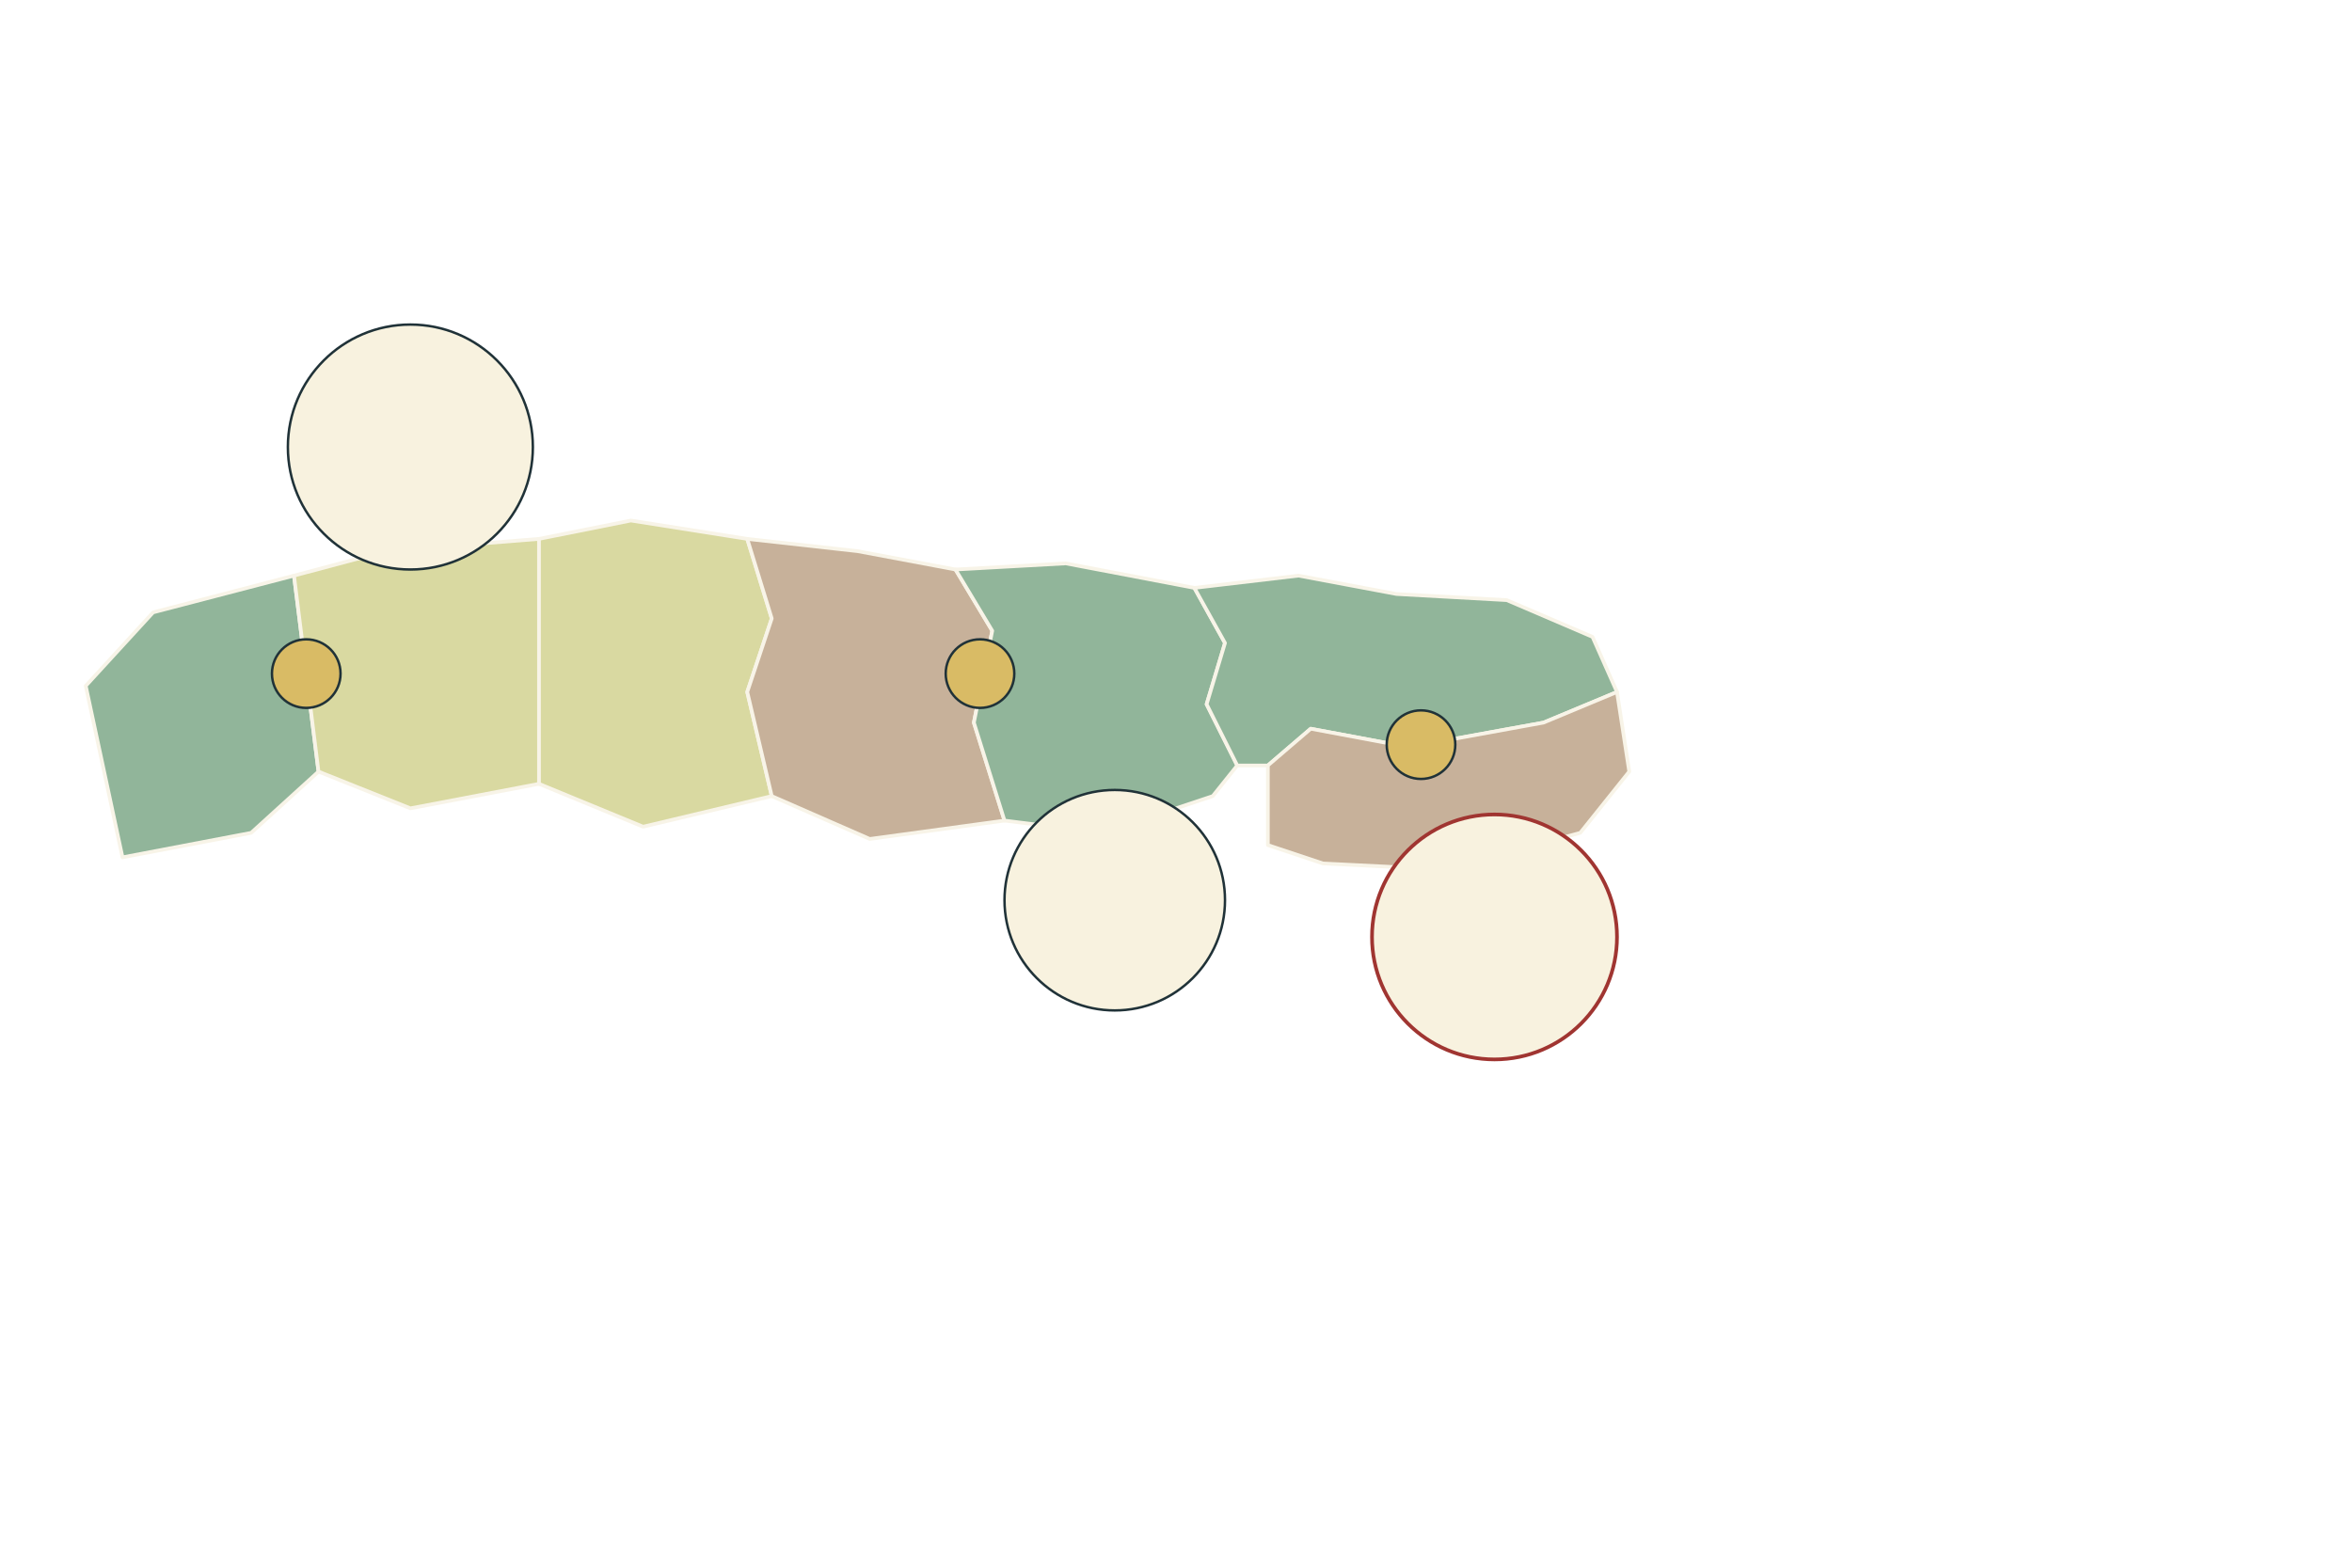
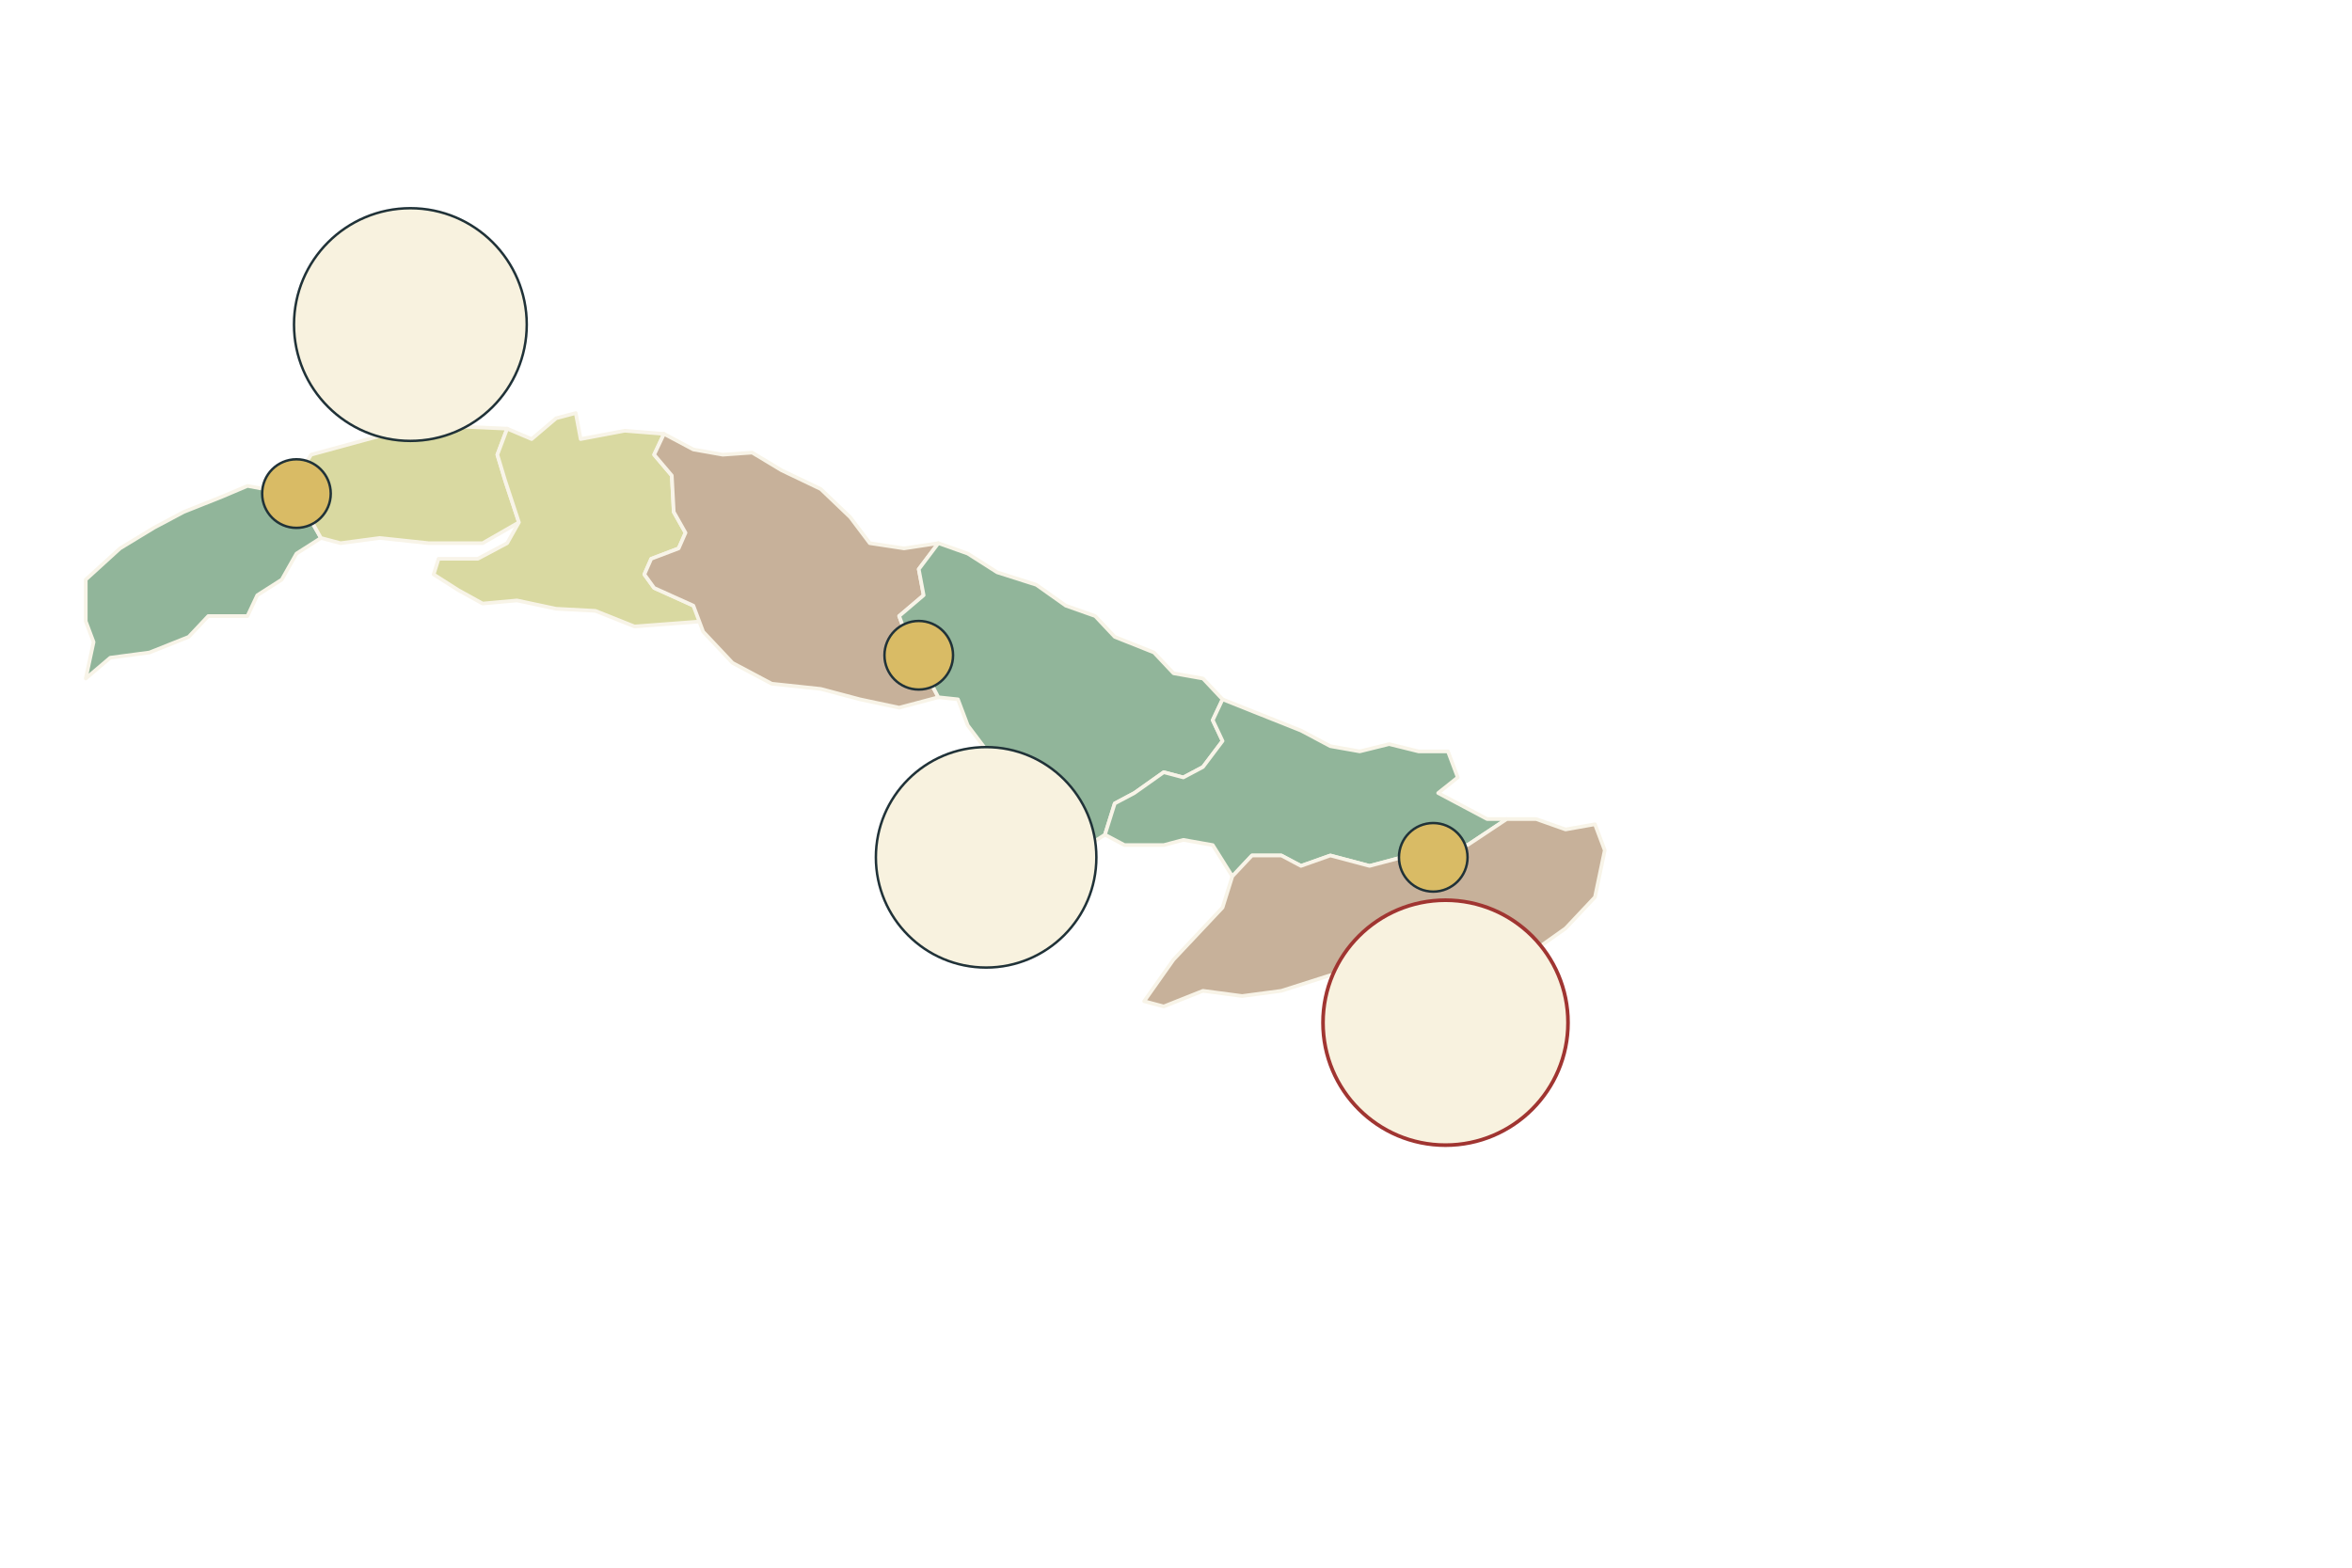
<svg xmlns="http://www.w3.org/2000/svg" width="1920" height="1280" viewBox="0 0 1920 1280">
  <g id="Layer_1" data-name="Layer 1">
-     <polygon id="Pinar_del_Río" data-name="Pinar del Río" points="70,560 125,500 240,470 260,630 205,680 100,700" fill="#91b59a" stroke="#f8f4e8" stroke-width="3" stroke-linejoin="round" />
-     <polygon id="La_Habana" data-name="La Habana" points="240,470 315,450 440,440 440,640 335,660 260,630" fill="#d9d9a1" stroke="#f8f4e8" stroke-width="3" stroke-linejoin="round" />
-     <polygon id="Matanzas" points="440,440 515,425 610,440 630,505 610,565 630,650 525,675 440,640" fill="#d9d9a1" stroke="#f8f4e8" stroke-width="3" stroke-linejoin="round" />
-     <polygon id="Las_Villas" data-name="Las Villas" points="610,440 700,450 780,465 810,515 795,590 820,670 710,685 630,650 610,565 630,505" fill="#c7b19a" stroke="#f8f4e8" stroke-width="3" stroke-linejoin="round" />
-     <polygon id="Camagüey_Province" data-name="Camagüey Province" points="780,465 870,460 975,480 1000,525 985,575 1010,625 990,650 900,680 820,670 795,590 810,515" fill="#91b59a" stroke="#f8f4e8" stroke-width="3" stroke-linejoin="round" />
-     <polygon id="Oriente" points="975,480 1060,470 1140,485 1230,490 1300,520 1320,565 1260,590 1150,610 1070,595 1035,625 1010,625 985,575 1000,525" fill="#91b59a" stroke="#f8f4e8" stroke-width="3" stroke-linejoin="round" />
-     <polygon id="Sierra_Maestra" data-name="Sierra Maestra" points="1035,625 1070,595 1150,610 1260,590 1320,565 1330,630 1290,680 1180,710 1080,705 1035,690" fill="#c7b19a" stroke="#f8f4e8" stroke-width="3" stroke-linejoin="round" />
-     <circle id="Havana_City" data-name="Havana City" cx="335" cy="365" r="100" fill="#f8f2df" stroke="#203238" stroke-width="2" stroke-miterlimit="10" />
-     <circle id="Camagüey_City" data-name="Camagüey City" cx="910" cy="735" r="90" fill="#f8f2df" stroke="#203238" stroke-width="2" stroke-miterlimit="10" />
-     <circle id="Santiago_de_Cuba_City" data-name="Santiago de Cuba City" cx="1220" cy="765" r="100" fill="#f8f2df" stroke="#a03531" stroke-width="3" stroke-miterlimit="10" />
-     <circle id="Economic_Center_3" data-name="Economic Center 3" cx="250" cy="550" r="28" fill="#d9bb65" stroke="#203238" stroke-width="2" stroke-miterlimit="10" />
-     <circle id="Economic_Center_3-2" data-name="Economic Center 3" cx="800" cy="550" r="28" fill="#d9bb65" stroke="#203238" stroke-width="2" stroke-miterlimit="10" />
-     <circle id="Economic_Center_2" data-name="Economic Center 2" cx="1160" cy="608" r="28" fill="#d9bb65" stroke="#203238" stroke-width="2" stroke-miterlimit="10" />
+     <polygon id="Pinar_del_Río" data-name="Pinar del Río" points="70,473.25 98,447.75 126,430.75 150,418 182,405.25 202,396.75 234,402.7 250,418 262,439.25 242,452 230,473.25 210,486 202,503 170,503 154,520 122,532.75 90,537 70,554 76.4,524.25 70,507.25" fill="#91b59a" stroke="#f8f4e8" stroke-width="3" stroke-linejoin="round" />
+     <polygon id="La_Habana" data-name="La Habana" points="234,402.7 254,371.25 310,355.95 358,347.45 414,350 406,371.25 412.4,392.5 418,409.5 423.6,426.5 394,443.5 350,443.5 310,439.25 278,443.5 262,439.25 250,418" fill="#d9d9a1" stroke="#f8f4e8" stroke-width="3" stroke-linejoin="round" />
+     <polygon id="Matanzas" points="414,350 434,358.5 454,341.5 470,337.25 474,358.5 510,351.7 542,354.25 534,371.25 548.4,388.25 550,418 559.6,435 554,447.75 531.6,456.25 526,469 534,480.05 566,494.5 574,507.25 518,511.5 486,498.75 454,497.05 422,490.25 394,492.8 374,481.75 354,469 358,456.25 390,456.25 414,443.5 423.6,426.5 418,409.5 412.4,392.5 406,371.25" fill="#d9d9a1" stroke="#f8f4e8" stroke-width="3" stroke-linejoin="round" />
+     <polygon id="Las_Villas" data-name="Las Villas" points="542,354.25 566,367 590,371.25 614,369.55 638,384 670,399.3 694,422.25 710,443.5 738,447.75 766,443.5 750,464.75 754,486 734,503 742,524.25 738,541.25 758,554 766,569.3 734,577.8 702,571 670,562.5 630,558.25 598,541.25 574,515.75 566,494.5 534,480.05 526,469 531.6,456.25 554,447.75 559.6,435 550,418 548.4,388.25 534,371.25" fill="#c7b19a" stroke="#f8f4e8" stroke-width="3" stroke-linejoin="round" />
+     <polygon id="Camagüey_Province" data-name="Camagüey Province" points="766,443.5 790,452 814,467.3 846,477.5 870,494.5 894,503 910,520 942,532.75 958,549.75 982,554 998,571 990,588 998,605 982,626.25 966,634.75 950,630.5 926,647.5 910,656 902,681.5 886,691.7 862,685.75 846,664.5 830,647.5 810,639 806,613.5 790,592.25 782,571 766,569.3 758,554 738,541.25 742,524.25 734,503 754,486 750,464.75" fill="#91b59a" stroke="#f8f4e8" stroke-width="3" stroke-linejoin="round" />
+     <polygon id="Oriente" points="998,571 1030,583.75 1062,596.5 1086,609.25 1110,613.5 1134,607.55 1158,613.5 1182,613.5 1190,634.75 1174,647.5 1198,660.25 1214,668.75 1230,668.75 1198,690 1174,694.25 1150,698.5 1118,707 1086,698.5 1062,707 1046,698.5 1022,698.5 1006,715.5 990,690 966,685.75 950,690 918,690 902,681.5 910,656 926,647.5 950,630.5 966,634.75 982,626.25 998,605 990,588" fill="#91b59a" stroke="#f8f4e8" stroke-width="3" stroke-linejoin="round" />
+     <polygon id="Sierra_Maestra" data-name="Sierra Maestra" points="1006,715.5 1022,698.5 1046,698.5 1062,707 1086,698.5 1118,707 1150,698.5 1174,694.25 1198,690 1230,668.75 1254,668.75 1278,677.25 1302,673 1310,694.25 1302,732.5 1278,758 1254,775 1230,783.5 1190,789.45 1150,783.5 1118,792 1086,796.25 1046,809 1014,813.25 982,809 950,821.75 934,817.5 958,783.5 982,758 998,741" fill="#c7b19a" stroke="#f8f4e8" stroke-width="3" stroke-linejoin="round" />
+     <circle id="Havana_City" data-name="Havana City" cx="335" cy="265" r="95" fill="#f8f2df" stroke="#203238" stroke-width="2" stroke-miterlimit="10" />
+     <circle id="Camagüey_City" data-name="Camagüey City" cx="805" cy="700" r="90" fill="#f8f2df" stroke="#203238" stroke-width="2" stroke-miterlimit="10" />
+     <circle id="Santiago_de_Cuba_City" data-name="Santiago de Cuba City" cx="1180" cy="835" r="100" fill="#f8f2df" stroke="#a03531" stroke-width="3" stroke-miterlimit="10" />
+     <circle id="Economic_Center_3" data-name="Economic Center 3" cx="242" cy="403" r="28" fill="#d9bb65" stroke="#203238" stroke-width="2" stroke-miterlimit="10" />
+     <circle id="Economic_Center_3-2" data-name="Economic Center 3" cx="750" cy="535" r="28" fill="#d9bb65" stroke="#203238" stroke-width="2" stroke-miterlimit="10" />
+     <circle id="Economic_Center_2" data-name="Economic Center 2" cx="1170" cy="700" r="28" fill="#d9bb65" stroke="#203238" stroke-width="2" stroke-miterlimit="10" />
  </g>
</svg>
